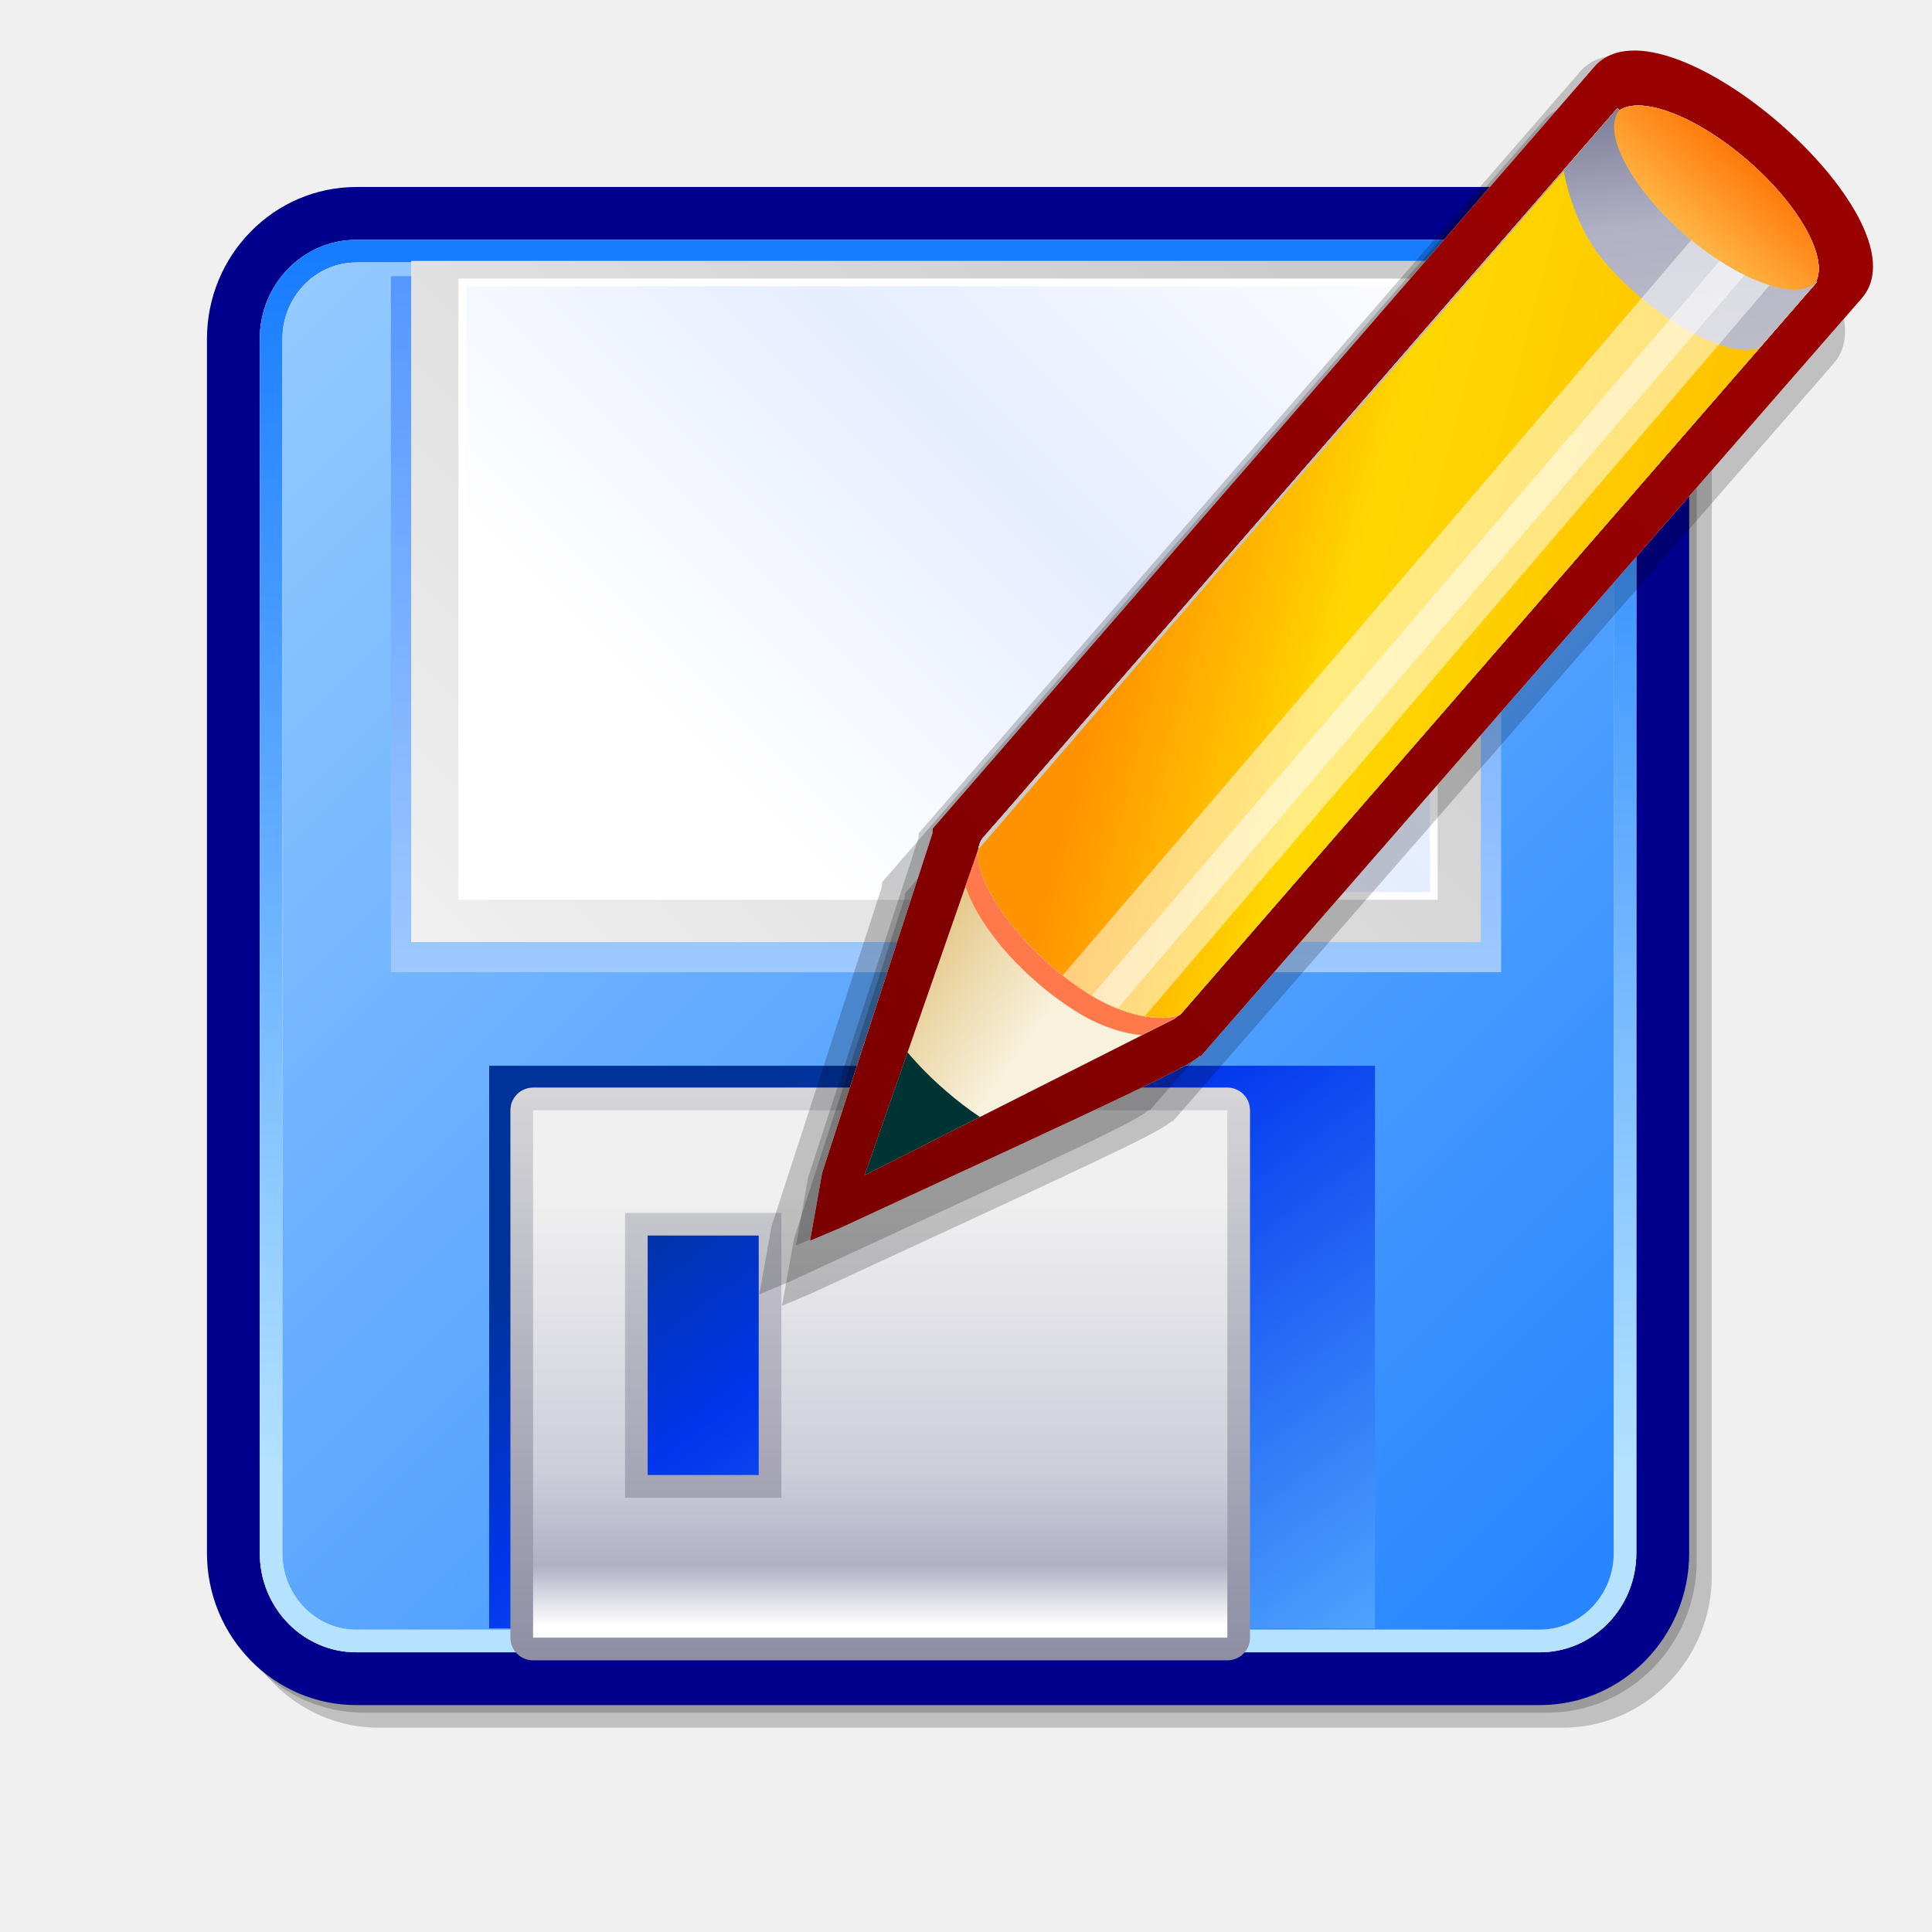
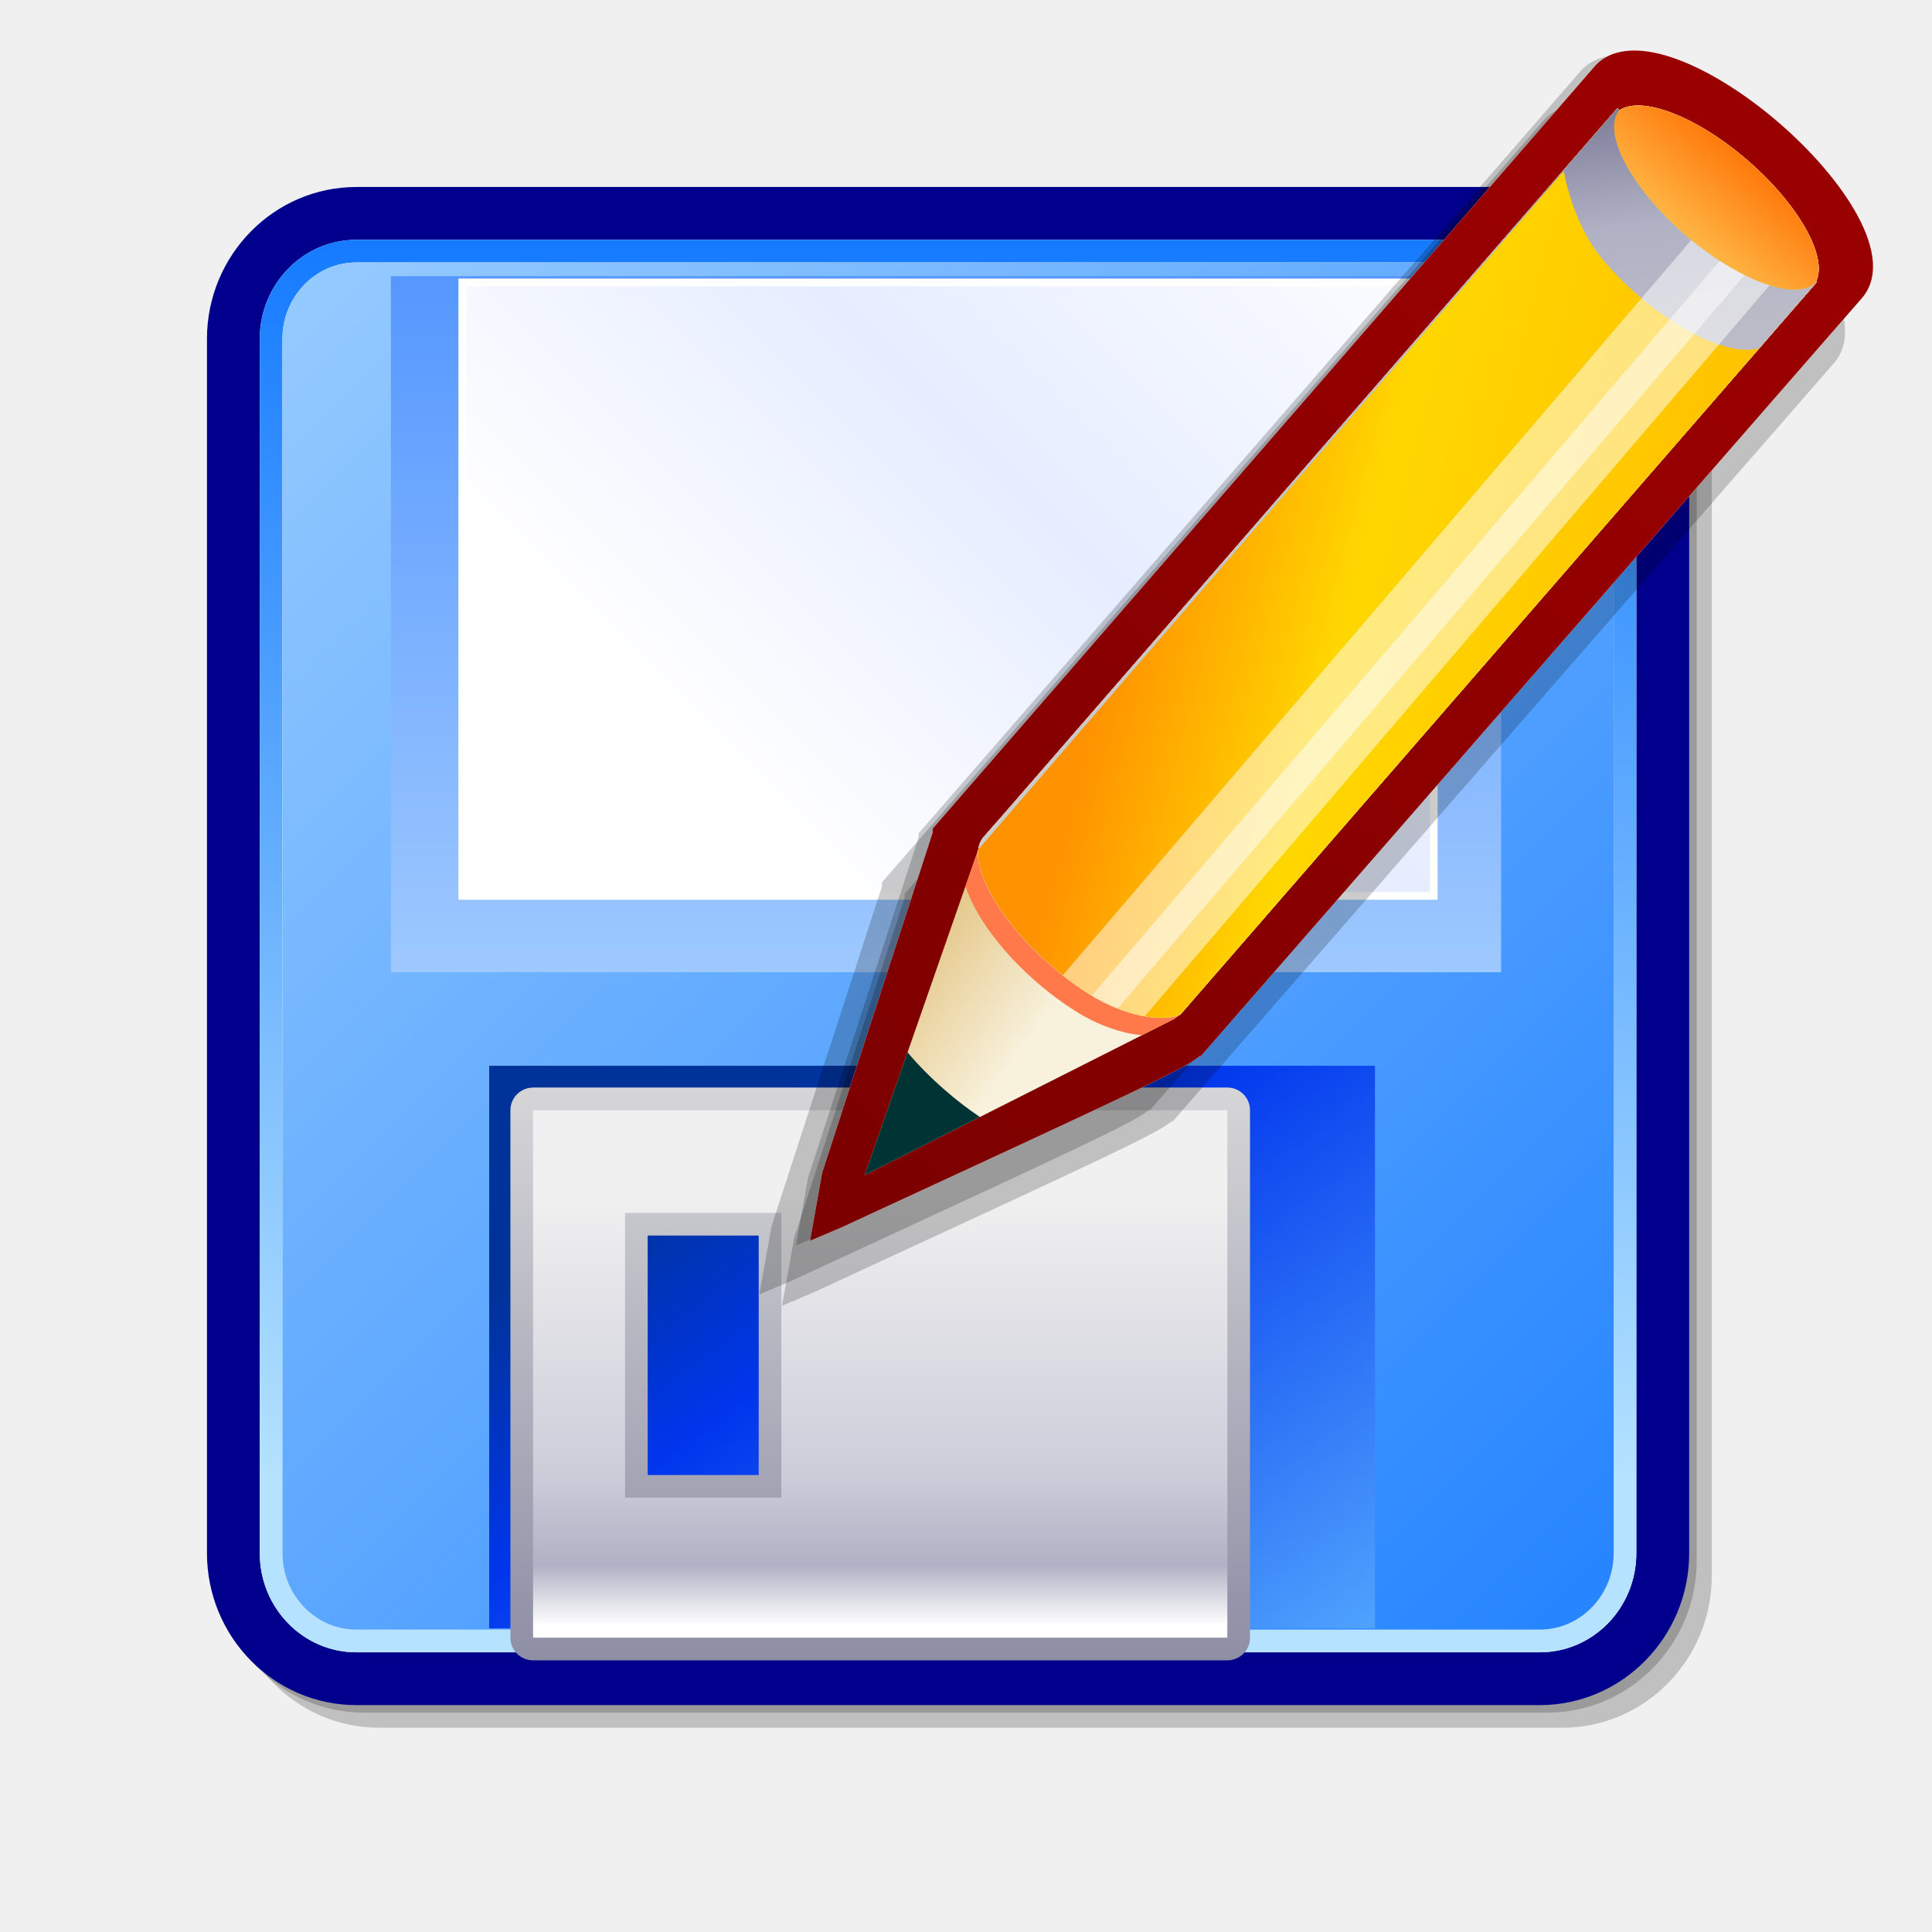
<svg xmlns="http://www.w3.org/2000/svg" width="48pt" height="48pt" viewBox="0 0 48 48" style="overflow:visible;enable-background:new 0 0 48 48" xml:space="preserve" id="svg589">
  <defs id="defs677">
    <defs id="defs796" />
    <linearGradient id="XMLID_9_" gradientUnits="userSpaceOnUse" x1="129" y1="11" x2="129" y2="245">
      <stop offset="0" style="stop-color:#494949" id="stop717" />
      <stop offset="1" style="stop-color:#000000" id="stop718" />
    </linearGradient>
    <linearGradient id="XMLID_10_" gradientUnits="userSpaceOnUse" x1="29.053" y1="29.053" x2="226.947" y2="226.947">
      <stop offset="0" style="stop-color:#FFFFFF" id="stop725" />
      <stop offset="1" style="stop-color:#DADADA" id="stop726" />
    </linearGradient>
    <linearGradient id="XMLID_11_" gradientUnits="userSpaceOnUse" x1="-481.701" y1="-94.419" x2="-360.246" y2="-164.221" gradientTransform="matrix(0.1991 0.98 -0.98 0.1991 91.6944 573.5653)">
      <stop offset="0" style="stop-color:#990000" id="stop736" />
      <stop offset="1" style="stop-color:#7C0000" id="stop737" />
    </linearGradient>
    <linearGradient id="XMLID_12_" gradientUnits="userSpaceOnUse" x1="-1375.984" y1="685.381" x2="-1355.045" y2="706.322" gradientTransform="matrix(-0.999 0.0435 0.0435 0.999 -1277.006 -496.5172)">
      <stop offset="0" style="stop-color:#F8F1DC" id="stop743" />
      <stop offset="1" style="stop-color:#D6A84A" id="stop744" />
    </linearGradient>
    <linearGradient id="XMLID_13_" gradientUnits="userSpaceOnUse" x1="65.095" y1="-0.795" x2="137.602" y2="160.182">
      <stop offset="0" style="stop-color:#FFA700" id="stop750" />
      <stop offset="0.775" style="stop-color:#FFD700" id="stop751" />
      <stop offset="1" style="stop-color:#FF794B" id="stop752" />
    </linearGradient>
    <linearGradient id="XMLID_14_" gradientUnits="userSpaceOnUse" x1="-1336.45" y1="635.795" x2="-1325.322" y2="622.533" gradientTransform="matrix(-0.999 0.0435 0.0435 0.999 -1277.006 -496.5172)">
      <stop offset="0" style="stop-color:#FFC957" id="stop763" />
      <stop offset="1" style="stop-color:#FF6D00" id="stop764" />
    </linearGradient>
    <linearGradient id="XMLID_15_" gradientUnits="userSpaceOnUse" x1="-1401.459" y1="595.631" x2="-1354.685" y2="699.476" gradientTransform="matrix(-0.999 0.0435 0.0435 0.999 -1277.006 -496.5172)">
      <stop offset="0" style="stop-color:#FFA700" id="stop770" />
      <stop offset="0.775" style="stop-color:#FFD700" id="stop771" />
      <stop offset="1" style="stop-color:#FF9200" id="stop772" />
    </linearGradient>
    <linearGradient id="XMLID_16_" gradientUnits="userSpaceOnUse" x1="67.845" y1="115.536" x2="144.59" y2="115.536">
      <stop offset="0" style="stop-color:#7D7D99" id="stop780" />
      <stop offset="0.18" style="stop-color:#B1B1C5" id="stop781" />
      <stop offset="0.373" style="stop-color:#BCBCC8" id="stop782" />
      <stop offset="0.682" style="stop-color:#C8C8CB" id="stop783" />
      <stop offset="1" style="stop-color:#CCCCCC" id="stop784" />
    </linearGradient>
  </defs>
  <g id="Layer_1">
    <path style="opacity:0.2;" d="M9.416,5.208c-2.047,0-3.712,1.693-3.712,3.775V39.15c0,2.082,1.666,3.775,3.712,3.775h29.401     c2.047,0,3.712-1.693,3.712-3.775V8.983c0-2.082-1.665-3.775-3.712-3.775H9.416z" id="path592" />
    <path style="opacity:0.2;" d="M9.041,4.833c-2.047,0-3.712,1.693-3.712,3.775v30.167c0,2.082,1.666,3.775,3.712,3.775h29.401     c2.047,0,3.712-1.693,3.712-3.775V8.608c0-2.082-1.665-3.775-3.712-3.775H9.041z" id="path593" />
    <path style="fill:#00008D;" d="M8.854,4.646c-2.047,0-3.712,1.693-3.712,3.775v30.167c0,2.082,1.666,3.775,3.712,3.775h29.401     c2.047,0,3.712-1.693,3.712-3.775V8.42c0-2.082-1.665-3.775-3.712-3.775H8.854z" id="path594" />
    <path style="fill:#00008D;" d="M8.854,5.021c-1.84,0-3.337,1.525-3.337,3.4v30.167c0,1.875,1.497,3.4,3.337,3.4h29.401     c1.84,0,3.337-1.525,3.337-3.4V8.42c0-1.875-1.497-3.4-3.337-3.4H8.854z" id="path595" />
    <path id="path166_1_" style="fill:#FFFFFF;" d="M40.654,38.588c0,1.36-1.074,2.463-2.399,2.463H8.854c-1.326,0-2.4-1.103-2.4-2.463V8.42     c0-1.36,1.074-2.462,2.4-2.462h29.401c1.325,0,2.399,1.103,2.399,2.462V38.588z" />
    <linearGradient id="path166_2_" gradientUnits="userSpaceOnUse" x1="-149.046" y1="251.144" x2="-149.046" y2="436.303" gradientTransform="matrix(0.1875 0 0 -0.1875 51.5 83.75)">
      <stop offset="0" style="stop-color:#B4E2FF" id="stop598" />
      <stop offset="1" style="stop-color:#006DFF" id="stop599" />
    </linearGradient>
    <path id="path166" style="fill:url(#path166_2_);" d="M40.654,38.588c0,1.36-1.074,2.463-2.399,2.463H8.854c-1.326,0-2.4-1.103-2.4-2.463V8.42     c0-1.36,1.074-2.462,2.4-2.462h29.401c1.325,0,2.399,1.103,2.399,2.462V38.588z" />
    <path style="fill:#FFFFFF;" d="M8.854,6.521c-1.013,0-1.837,0.852-1.837,1.9v30.167c0,1.048,0.824,1.9,1.837,1.9h29.401     c1.013,0,1.837-0.853,1.837-1.9V8.42c0-1.048-0.824-1.9-1.837-1.9H8.854z" id="path604" />
    <linearGradient id="XMLID_1_" gradientUnits="userSpaceOnUse" x1="7.306" y1="7.256" x2="50.773" y2="50.723">
      <stop offset="0" style="stop-color:#94CAFF" id="stop606" />
      <stop offset="1" style="stop-color:#006DFF" id="stop607" />
    </linearGradient>
    <path style="fill:url(#XMLID_1_);" d="M8.854,6.521c-1.013,0-1.837,0.852-1.837,1.9v30.167c0,1.048,0.824,1.9,1.837,1.9h29.401     c1.013,0,1.837-0.853,1.837-1.9V8.42c0-1.048-0.824-1.9-1.837-1.9H8.854z" id="path611" />
    <linearGradient id="XMLID_2_" gradientUnits="userSpaceOnUse" x1="23.504" y1="2.187" x2="23.504" y2="34.437">
      <stop offset="0" style="stop-color:#428AFF" id="stop613" />
      <stop offset="1" style="stop-color:#C9E6FF" id="stop614" />
    </linearGradient>
    <path style="fill:url(#XMLID_2_);" d="M36.626,6.861c0,0-26.184,0-26.914,0c0,0.704,0,16.59,0,17.294c0.721,0,26.864,0,27.583,0     c0-0.704,0-16.59,0-17.294C36.988,6.861,36.626,6.861,36.626,6.861z" id="path618" />
-     <polygon id="path186_1_" style="fill:#FFFFFF;" points="35.809,6.486 10.221,6.486 10.221,23.405 36.788,23.405 36.788,6.486 " />
+     <keypoint id="path186_1_" style="fill:#FFFFFF;" points="35.809,6.486 10.221,6.486 10.221,23.405 36.788,23.405 36.788,6.486 " />
    <linearGradient id="path186_2_" gradientUnits="userSpaceOnUse" x1="-104.593" y1="411.67" x2="-206.815" y2="309.448" gradientTransform="matrix(0.1875 0 0 -0.1875 51.5 83.75)">
      <stop offset="0" style="stop-color:#CCCCCC" id="stop621" />
      <stop offset="1" style="stop-color:#F0F0F0" id="stop622" />
    </linearGradient>
-     <polygon id="path186" style="fill:url(#path186_2_);" points="35.809,6.486 10.221,6.486 10.221,23.405 36.788,23.405 36.788,6.486 " />
+     <keypoint id="path186" style="fill:url(#path186_2_);" points="35.809,6.486 10.221,6.486 10.221,23.405 36.788,23.405 36.788,6.486 " />
    <path style="fill:#FFFFFF;stroke:#FFFFFF;stroke-width:0.188;" d="M11.488,7.019c0,0.698,0,14.542,0,15.239c0.716,0,23.417,0,24.133,0c0-0.698,0-14.541,0-15.239     C34.904,7.019,12.204,7.019,11.488,7.019z" id="path627" />
    <linearGradient id="XMLID_3_" gradientUnits="userSpaceOnUse" x1="34.597" y1="3.597" x2="18.409" y2="19.785">
      <stop offset="0" style="stop-color:#FFFFFF" id="stop629" />
      <stop offset="0.551" style="stop-color:#E6EDFF" id="stop630" />
      <stop offset="1" style="stop-color:#FFFFFF" id="stop631" />
    </linearGradient>
    <path style="fill:url(#XMLID_3_);stroke:#FFFFFF;stroke-width:0.188;" d="M11.488,7.019c0,0.698,0,14.542,0,15.239c0.716,0,23.417,0,24.133,0c0-0.698,0-14.541,0-15.239     C34.904,7.019,12.204,7.019,11.488,7.019z" id="path637" />
    <linearGradient id="path205_1_" gradientUnits="userSpaceOnUse" x1="-174.441" y1="300.091" x2="-108.879" y2="210.207" gradientTransform="matrix(0.1875 0 0 -0.1875 51.5 83.75)">
      <stop offset="0" style="stop-color:#003399" id="stop639" />
      <stop offset="0.27" style="stop-color:#0035ED" id="stop640" />
      <stop offset="1" style="stop-color:#57ADFF" id="stop641" />
    </linearGradient>
    <rect id="path205" x="12.154" y="26.479" style="fill:url(#path205_1_);" width="22.007" height="13.978" />
    <linearGradient id="XMLID_4_" gradientUnits="userSpaceOnUse" x1="21.869" y1="25.188" x2="21.869" y2="44.625">
      <stop offset="0" style="stop-color:#DFDFDF" id="stop649" />
      <stop offset="1" style="stop-color:#7D7D99" id="stop650" />
    </linearGradient>
    <path style="fill:url(#XMLID_4_);" d="M13.244,27.021c-0.311,0-0.563,0.252-0.563,0.563v13.104c0,0.312,0.252,0.563,0.563,0.563h17.249     c0.311,0,0.563-0.251,0.563-0.563V27.583c0-0.311-0.252-0.563-0.563-0.563H13.244z M18.85,30.697c0,0.871,0,5.078,0,5.949     c-0.683,0-2.075,0-2.759,0c0-0.871,0-5.078,0-5.949C16.775,30.697,18.167,30.697,18.85,30.697z" id="path654" />
    <linearGradient id="XMLID_5_" gradientUnits="userSpaceOnUse" x1="-158.034" y1="288.068" x2="-158.034" y2="231.322" gradientTransform="matrix(0.1875 0 0 -0.1875 51.5 83.75)">
      <stop offset="0" style="stop-color:#F0F0F0" id="stop656" />
      <stop offset="0.635" style="stop-color:#CECEDB" id="stop657" />
      <stop offset="0.86" style="stop-color:#B1B1C5" id="stop658" />
      <stop offset="1" style="stop-color:#FFFFFF" id="stop659" />
    </linearGradient>
    <path style="fill:url(#XMLID_5_);" d="M13.244,27.583v13.104h17.249V27.583H13.244z M19.413,37.209h-3.884v-7.074h3.884V37.209z" id="path667" />
    <linearGradient id="path228_1_" gradientUnits="userSpaceOnUse" x1="-68.149" y1="388.456" x2="-68.149" y2="404.669" gradientTransform="matrix(0.1875 0 0 -0.1875 51.5 83.75)">
      <stop offset="0" style="stop-color:#3399FF" id="stop669" />
      <stop offset="1" style="stop-color:#000000" id="stop670" />
    </linearGradient>
    <rect id="path228" x="37.83" y="9.031" style="fill:url(#path228_1_);" width="1.784" height="1.785" />
    <polyline id="_x3C_Slice_x3E_" style="fill:none;" points="0,48 0,0 48,0 48,48 " />
  </g>
  <rect id="rect810" fill="none" width="256" height="256" transform="matrix(0.125,0,0,0.125,-41.51768,12.75884)" style="font-size:12;fill:none;" />
  <g id="g979" transform="matrix(0.2072,1.691268,-1.691268,0.2072,86.28419,53.75496)">
    <path opacity="0.2" d="M191.924,195.984c-11.613-36.127-13.717-42.67-14.859-44.064c0.119,0.076,0.289,0.178,0.289,0.178     l-78.55-87.455c-4.195-4.65-14.005,0.356-21.355,6.976c-7.283,6.542-13.32,15.773-9.37,20.564l78.944,87.543l0.533,0.094     l37.768,17.602l7.688,2.365L191.924,195.984z" id="path731" transform="matrix(0.125,0,0,0.125,-41.51768,12.75884)" style="font-size:12;opacity:0.2;" />
    <path opacity="0.2" d="M193.557,193.516c-11.611-36.125-13.713-42.67-14.855-44.064c0.117,0.072,0.287,0.178,0.287,0.178     l-78.545-87.455c-4.199-4.651-14.015,0.355-21.361,6.975c-7.281,6.545-13.32,15.773-9.368,20.566l78.945,87.539l0.533,0.1     l37.77,17.598l7.682,2.367L193.557,193.516z" id="path732" transform="matrix(0.125,0,0,0.125,-41.51768,12.75884)" style="font-size:12;opacity:0.2;" />
    <path opacity="0.2" d="M186.773,191.049c-11.613-36.127-13.713-42.672-14.863-44.068c0.121,0.074,0.295,0.18,0.295,0.18     L93.653,59.704c-4.192-4.65-14.009,0.359-21.354,6.978c-7.283,6.542-13.321,15.771-9.369,20.565l78.942,87.541l0.535,0.096     l37.768,17.598l7.686,2.367L186.773,191.049z" id="path733" transform="matrix(0.125,0,0,0.125,-41.51768,12.75884)" style="font-size:12;opacity:0.2;" />
    <path fill="#FFFFFF" d="M186.43,189.355c-11.613-36.125-13.713-42.666-14.863-44.061c0.123,0.072,0.293,0.18,0.293,0.18     L93.314,58.016c-4.199-4.651-14.015,0.357-21.359,6.977c-7.283,6.543-13.322,15.774-9.37,20.566l78.941,87.541l0.535,0.098     l37.771,17.598l7.686,2.363L186.43,189.355z" id="path734" transform="matrix(0.125,0,0,0.125,-41.51768,12.75884)" style="font-size:12;fill:#ffffff;" />
    <path fill="url(#XMLID_11_)" d="M186.43,189.355c-11.613-36.125-13.713-42.666-14.863-44.061c0.123,0.072,0.293,0.18,0.293,0.18     L93.314,58.016c-4.199-4.651-14.015,0.357-21.359,6.977c-7.283,6.543-13.322,15.774-9.37,20.566l78.941,87.541l0.535,0.098     l37.771,17.598l7.686,2.363L186.43,189.355z" id="path741" transform="matrix(0.125,0,0,0.125,-41.51768,12.75884)" style="font-size:12;fill:url(#XMLID_11_);" />
    <path fill="url(#XMLID_12_)" d="M166.969,147.762l13.723,38.129l-36.371-17.902l0.168-0.152c-0.25-0.08-0.496-0.178-0.701-0.316     l-0.125,0.121l-75.303-83.57l0.123-0.104c-2.246-2.49,1.032-9.094,7.308-14.752c6.28-5.652,13.18-8.219,15.425-5.733     l75.292,83.565L166.969,147.762z" id="path748" transform="matrix(0.125,0,0,0.125,-41.51768,12.75884)" style="font-size:12;fill:url(#XMLID_12_);" />
    <path fill="url(#XMLID_13_)" d="M148.652,170.121c2.076-0.369,4.635-1.479,7.252-3.139c1.617-1.018,3.279-2.283,4.898-3.744     c1.455-1.303,2.736-2.666,3.84-4.01c2.076-2.531,3.322-5.213,3.781-7.424l-1.455-4.043l-0.463-0.715L91.707,64.028     c0.608,2.24-0.962,5.938-4.063,9.74c-1.134,1.389-2.441,2.789-3.945,4.141c-1.574,1.419-3.195,2.652-4.767,3.654     c-4.493,2.871-8.628,3.928-10.548,2.486l-0.025,0.021l75.303,83.57l0.125-0.121c0.205,0.139,0.451,0.236,0.701,0.316     l-0.168,0.152L148.652,170.121z" id="path758" transform="matrix(0.125,0,0,0.125,-41.51768,12.75884)" style="font-size:12;fill:url(#XMLID_13_);" />
    <path fill="#FFFFFF" d="M68.083,83.41c1.732,1.772,5.994,0.776,10.643-2.194c1.541-0.982,3.132-2.193,4.677-3.586     c1.476-1.325,2.759-2.701,3.872-4.063c3.578-4.388,5.091-8.642,3.477-10.584l0.023-0.024l75.817,84.119     c0.635,2.262-0.588,6.498-3.754,10.357c-1.082,1.318-2.34,2.656-3.77,3.934c-1.588,1.434-3.219,2.676-4.807,3.676     c-4.74,3.006-9.303,4.199-11.016,2.301c-0.393-0.439-2.098-2.336-2.145-2.406L67.845,83.626L68.083,83.41z" id="path759" transform="matrix(0.125,0,0,0.125,-41.51768,12.75884)" style="font-size:12;fill:#ffffff;" />
    <path fill="#FFFFFF" d="M75.79,69.215c6.28-5.652,13.18-8.219,15.425-5.733l16.961,18.828l1.152,26.49l-17.973,0.784     L68.359,84.071l0.123-0.104C66.236,81.477,69.514,74.874,75.79,69.215z" id="path760" transform="matrix(0.125,0,0,0.125,-41.51768,12.75884)" style="font-size:12;fill:#ffffff;" />
    <path fill="#FFFFFF" d="M68.083,83.41c1.732,1.772,5.994,0.776,10.643-2.194c1.541-0.982,3.132-2.193,4.677-3.586     c1.476-1.325,2.759-2.701,3.872-4.063c3.578-4.388,5.091-8.642,3.477-10.584l0.023-0.024l75.817,84.119     c0.635,2.262-0.588,6.498-3.754,10.357c-1.082,1.318-2.34,2.656-3.77,3.934c-1.588,1.434-3.219,2.676-4.807,3.676     c-4.74,3.006-9.303,4.199-11.016,2.301c-0.393-0.439-2.098-2.336-2.145-2.406L67.845,83.626L68.083,83.41z" id="path761" transform="matrix(0.125,0,0,0.125,-41.51768,12.75884)" style="font-size:12;fill:#ffffff;" />
    <path fill="url(#XMLID_14_)" d="M75.79,69.215c6.28-5.652,13.18-8.219,15.425-5.733l16.961,18.828l1.152,26.49l-17.973,0.784     L68.359,84.071l0.123-0.104C66.236,81.477,69.514,74.874,75.79,69.215z" id="path768" transform="matrix(0.125,0,0,0.125,-41.51768,12.75884)" style="font-size:12;fill:url(#XMLID_14_);" />
    <path fill="url(#XMLID_15_)" d="M68.083,83.41c1.732,1.772,5.994,0.776,10.643-2.194c1.541-0.982,3.132-2.193,4.677-3.586     c1.476-1.325,2.759-2.701,3.872-4.063c3.578-4.388,5.091-8.642,3.477-10.584l0.023-0.024l75.817,84.119     c0.635,2.262-0.588,6.498-3.754,10.357c-1.082,1.318-2.34,2.656-3.77,3.934c-1.588,1.434-3.219,2.676-4.807,3.676     c-4.74,3.006-9.303,4.199-11.016,2.301c-0.393-0.439-2.098-2.336-2.145-2.406L67.845,83.626L68.083,83.41z" id="path778" transform="matrix(0.125,0,0,0.125,-41.51768,12.75884)" style="font-size:12;fill:url(#XMLID_15_);" />
    <path fill="url(#XMLID_16_)" d="M74.357,90.713c0,0,6.036-0.212,10.685-3.182c1.542-0.983,3.132-2.193,4.677-3.586     c1.477-1.326,2.76-2.701,3.873-4.064c2.928-3.589,4.469-7.088,4.049-9.307l-6.865-7.617l-0.023,0.024     c1.614,1.942,0.102,6.196-3.477,10.584c-1.113,1.362-2.396,2.738-3.872,4.063c-1.545,1.393-3.136,2.604-4.677,3.586     c-4.648,2.971-8.91,3.967-10.643,2.194l-0.238,0.217l73.256,81.311c0.047,0.07,1.752,1.967,2.145,2.406     c0.342,0.377,0.799,0.627,1.344,0.771L74.357,90.713z" id="path790" transform="matrix(0.125,0,0,0.125,-41.51768,12.75884)" style="font-size:12;fill:url(#XMLID_16_);" />
    <path fill="#003333" d="M172.035,175.354c-1.635,1.477-3.307,2.764-4.949,3.84l13.605,6.697l-5.096-14.156     C174.537,172.953,173.352,174.176,172.035,175.354z" id="path791" transform="matrix(0.125,0,0,0.125,-41.51768,12.75884)" style="font-size:12;fill:#003333;" />
    <path opacity="0.5" fill="#FFFFFF" d="M163.121,157.053L86.968,73.93c0.1-0.12,0.213-0.242,0.307-0.364     c1.428-1.752,2.52-3.49,3.225-5.058l75.768,82.707C165.715,153.039,164.668,155.082,163.121,157.053z" id="path792" transform="matrix(0.125,0,0,0.125,-41.51768,12.75884)" style="font-size:12;opacity:0.5;fill:#ffffff;" />
    <path opacity="0.5" fill="#FFFFFF" d="M87.275,73.566c0.634-0.774,1.189-1.548,1.694-2.3l76.015,82.974     c-0.578,1.063-1.283,2.146-2.146,3.193c-0.744,0.896-1.566,1.805-2.465,2.697L84.152,76.932     C85.316,75.824,86.361,74.692,87.275,73.566z" id="path793" transform="matrix(0.125,0,0,0.125,-41.51768,12.75884)" style="font-size:12;opacity:0.5;fill:#ffffff;" />
  </g>
</svg>
